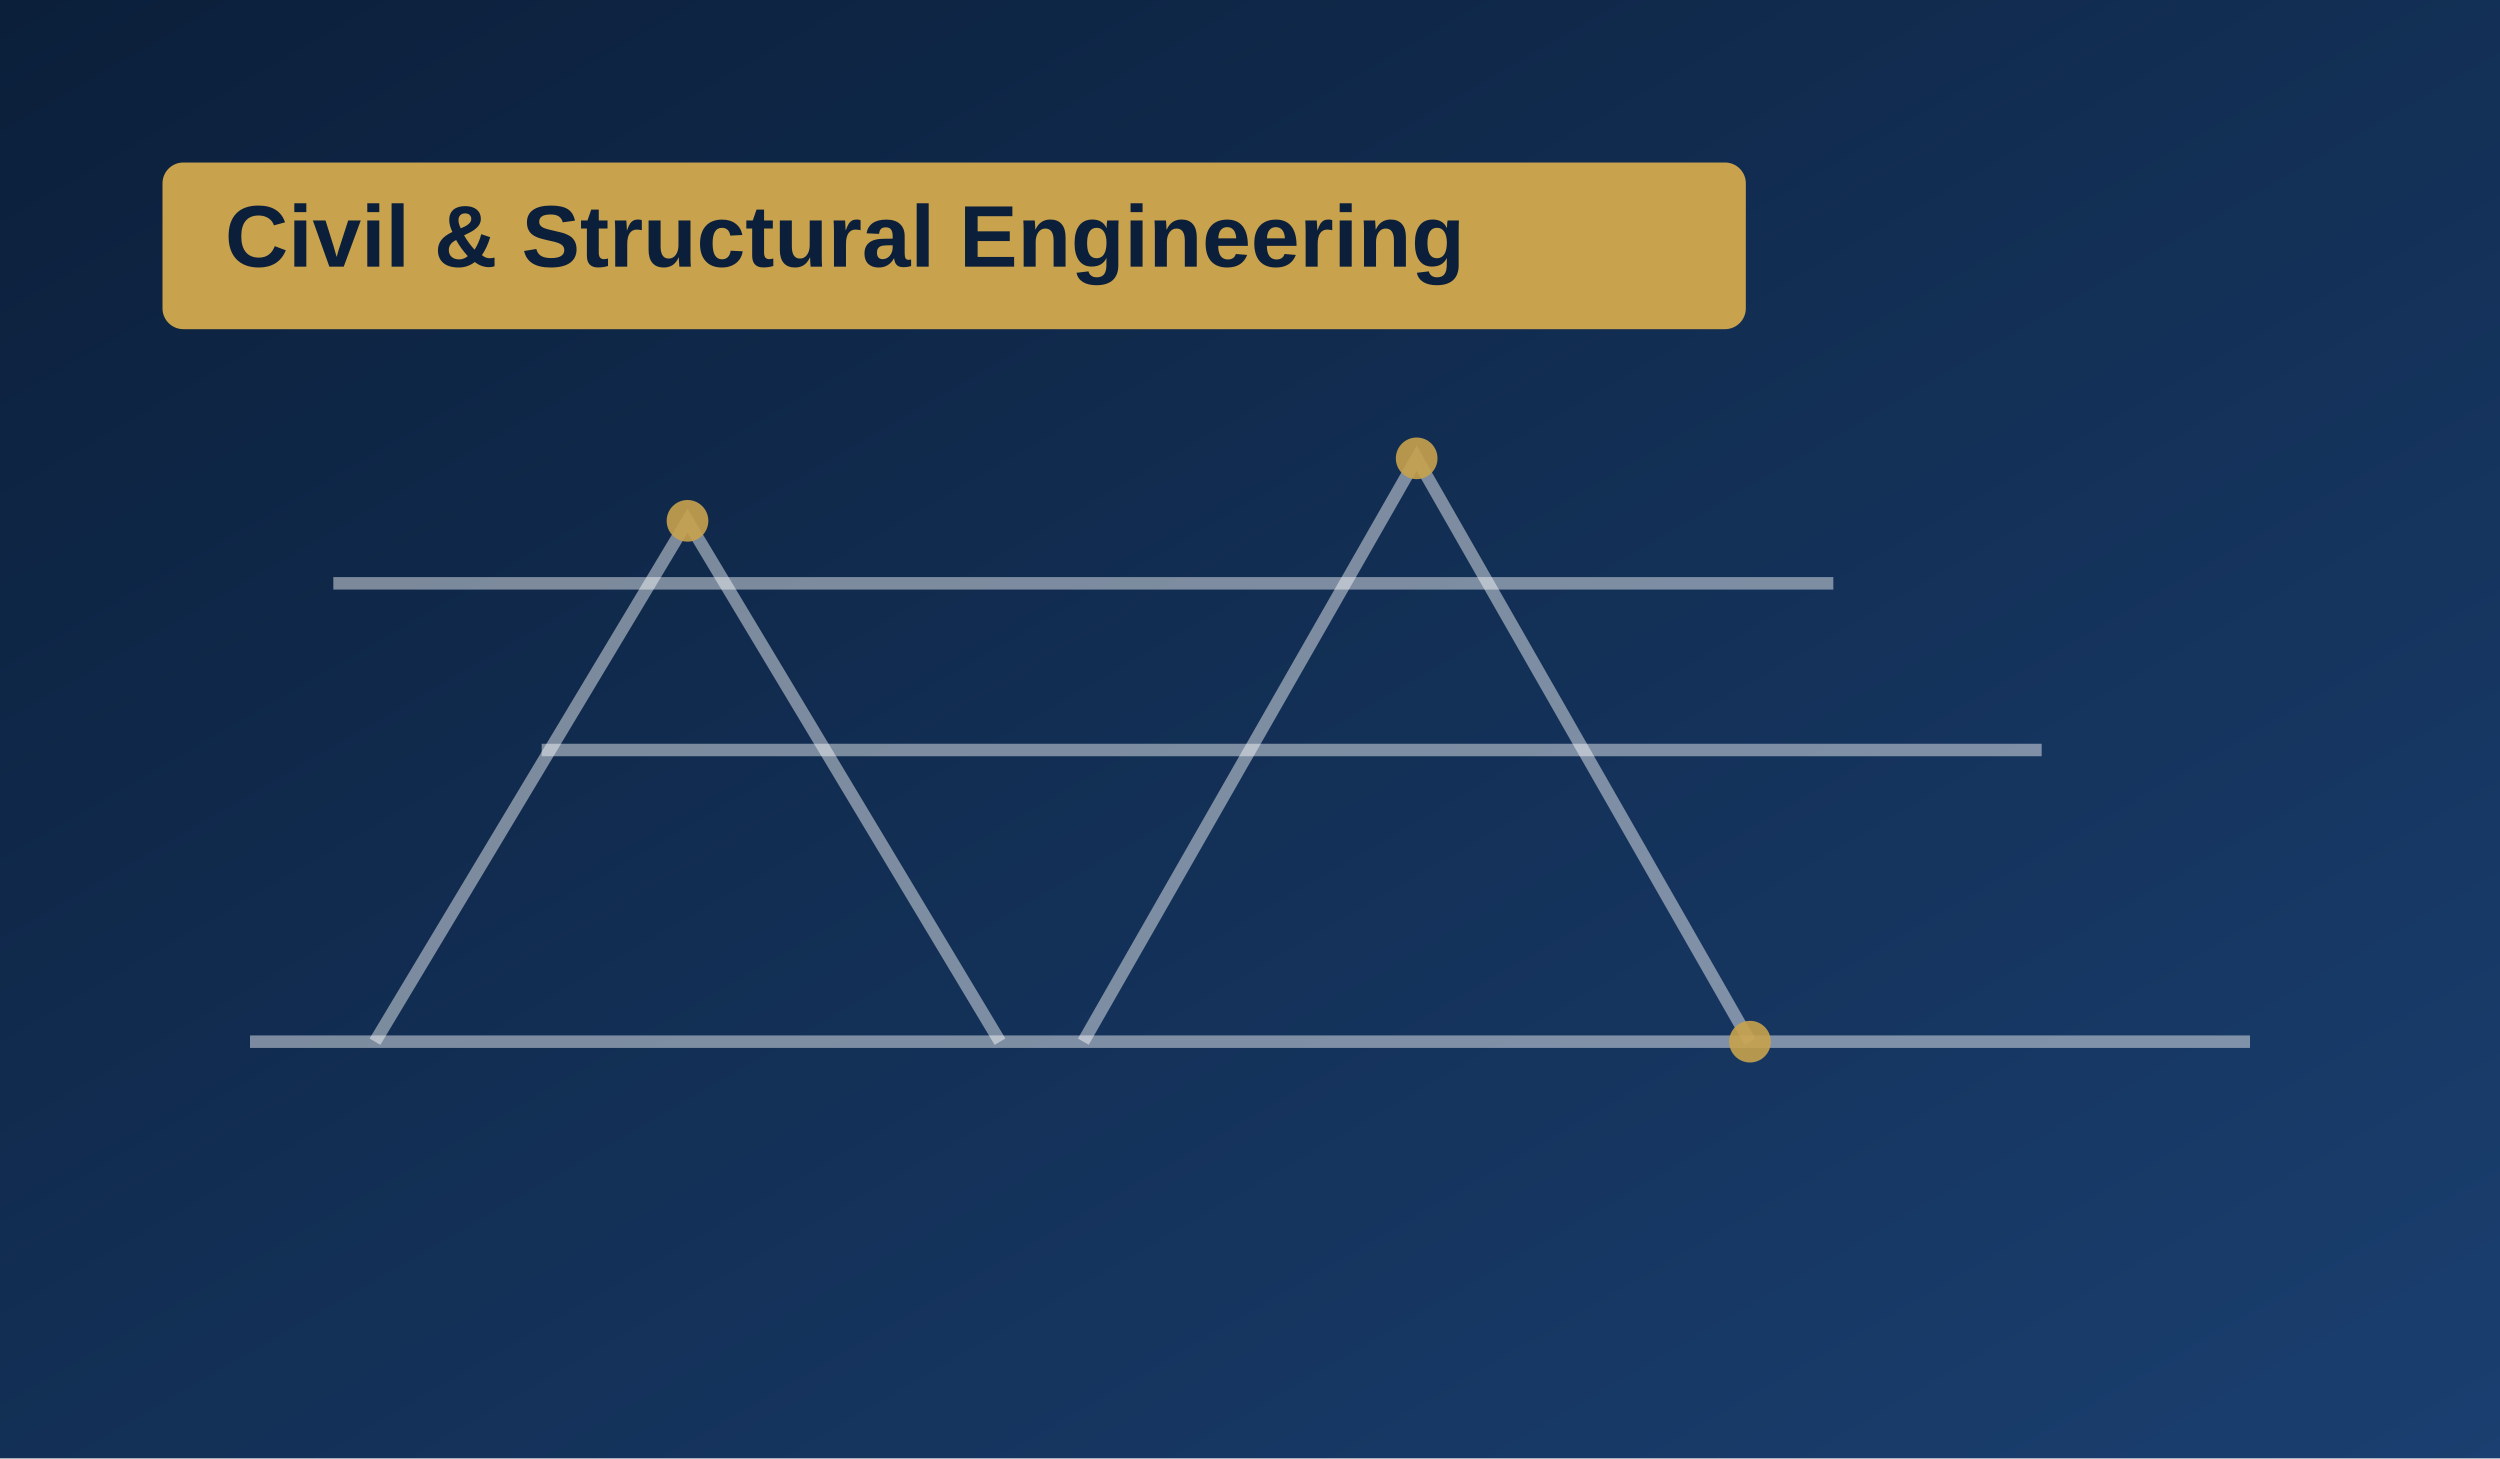
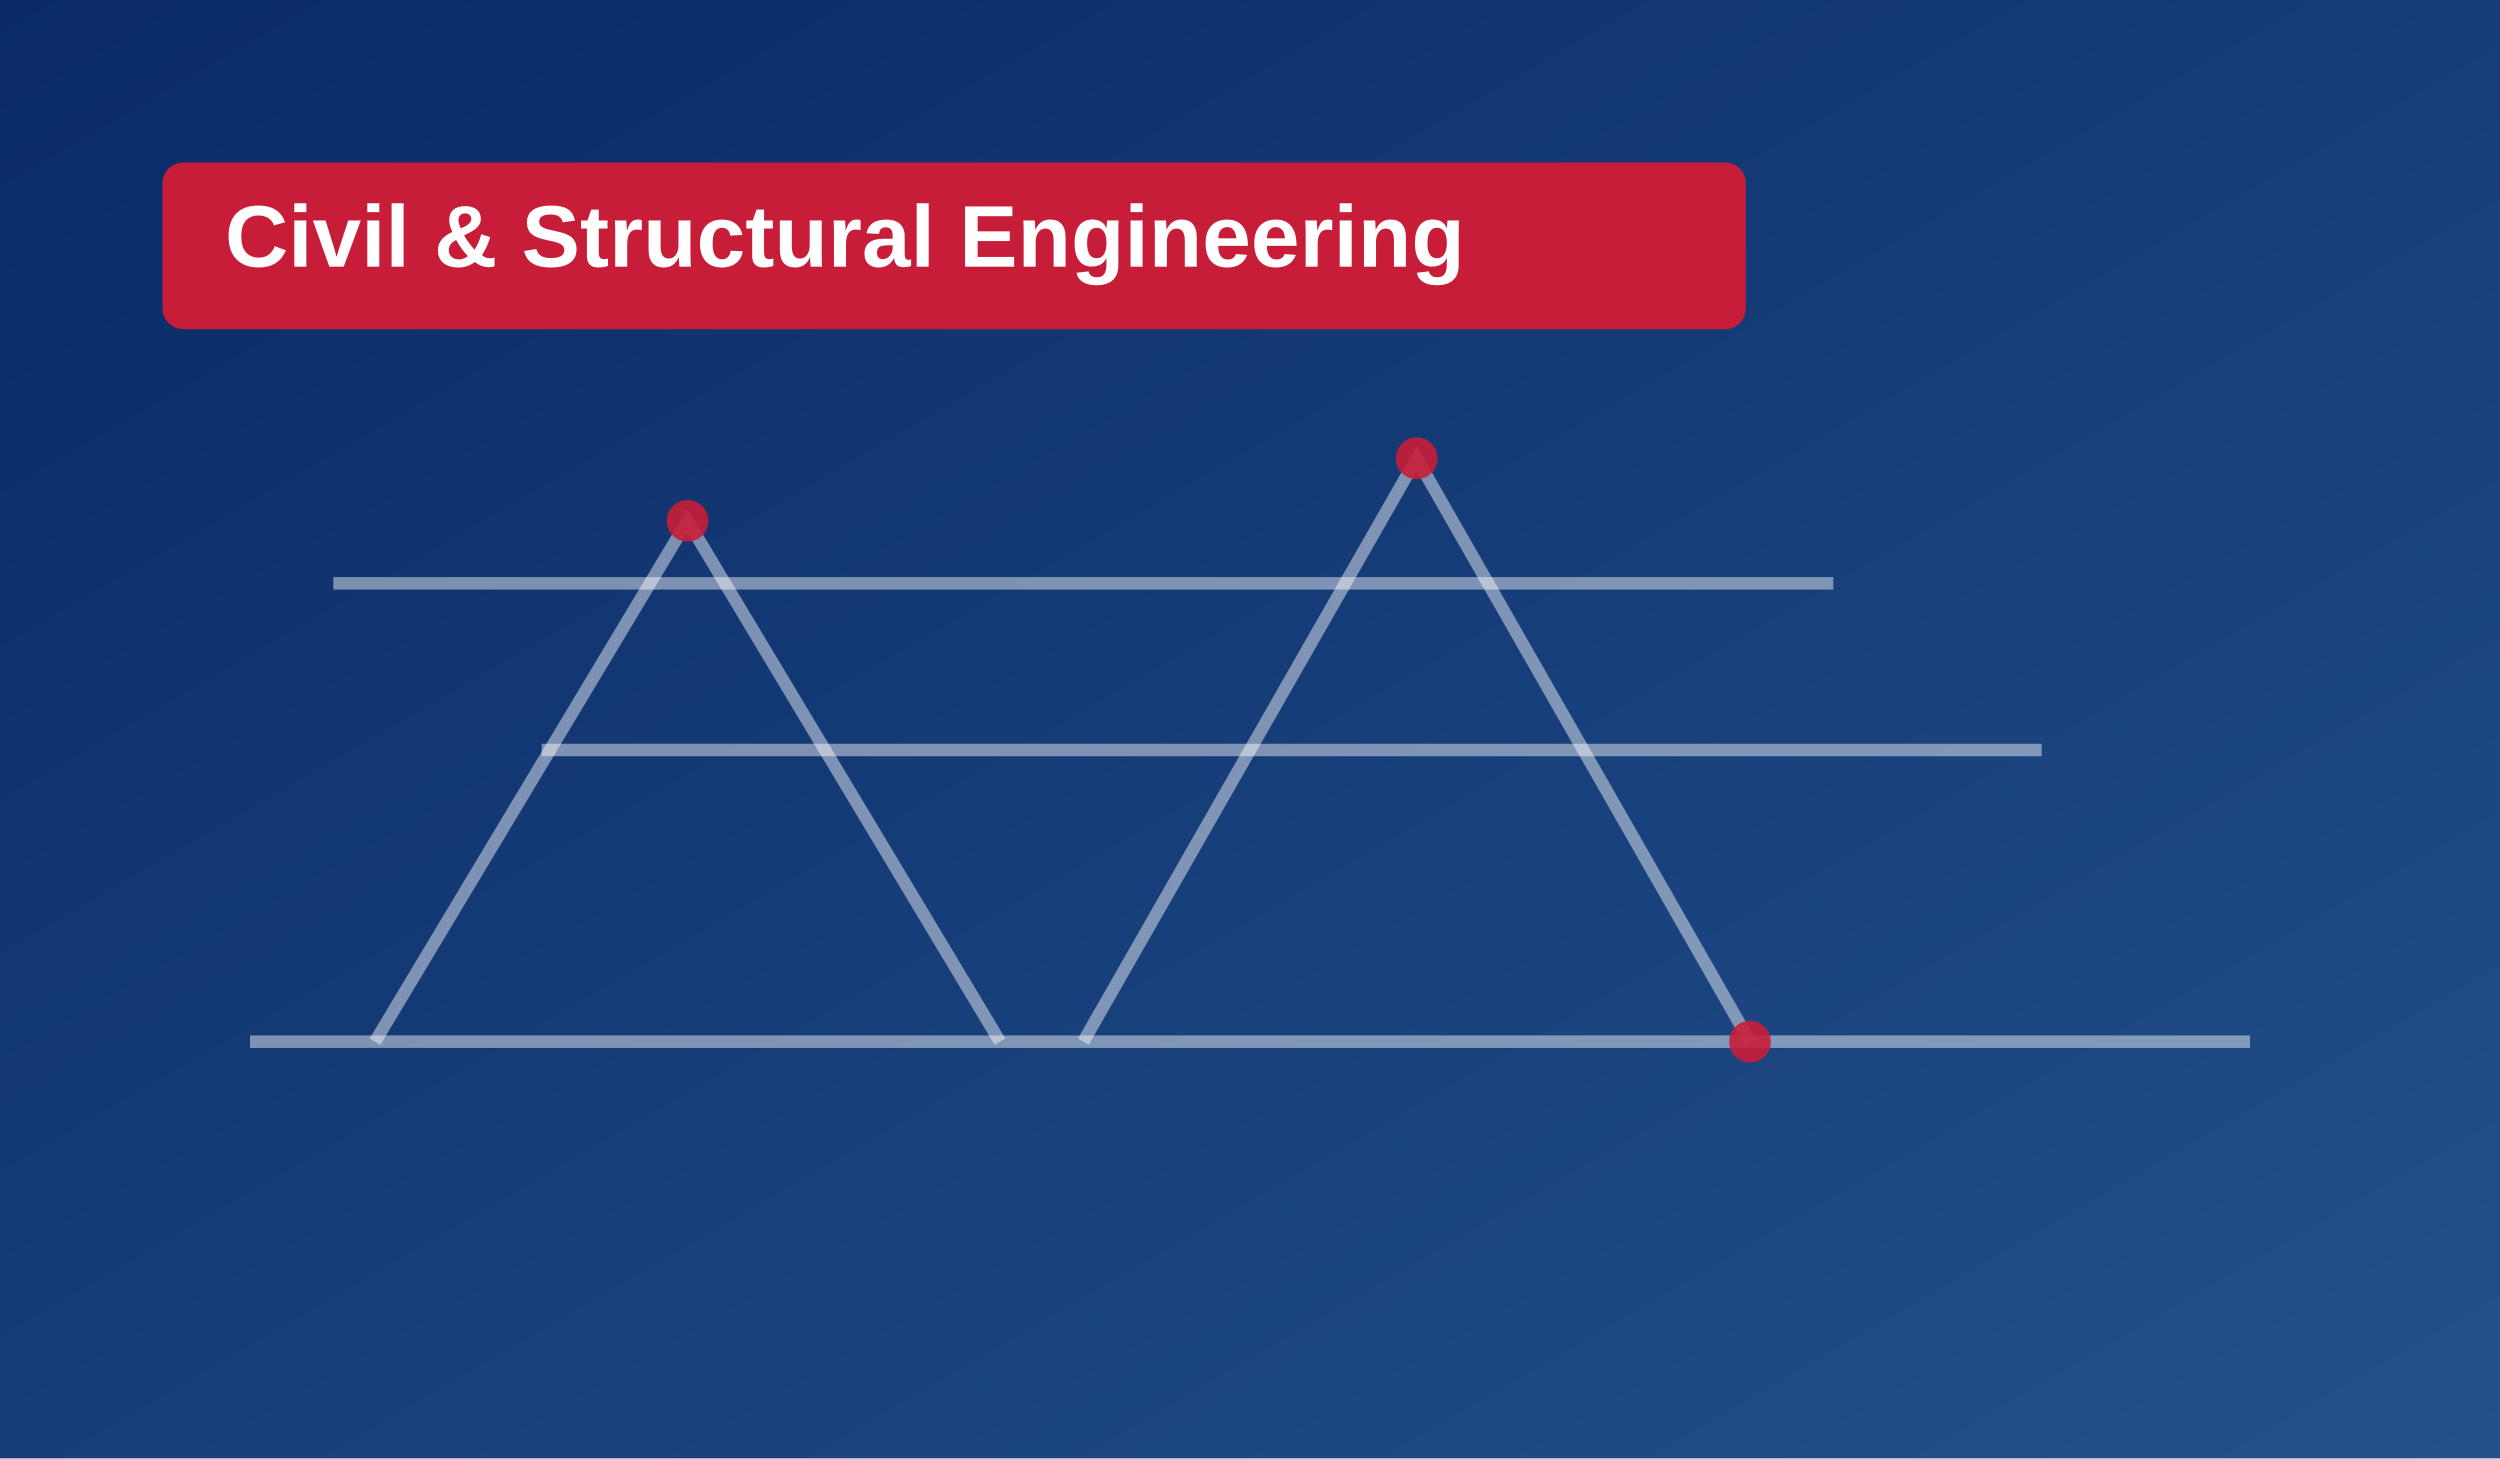
<svg xmlns="http://www.w3.org/2000/svg" width="1200" height="700" viewBox="0 0 1200 700" role="img" aria-labelledby="title desc">
  <defs>
    <linearGradient id="bg" x1="0" y1="0" x2="1" y2="1">
-       <stop offset="0%" stop-color="#0b1f3a" />
-       <stop offset="100%" stop-color="#1a3f70" />
+       <stop offset="0%" stop-color="#092a66" />
+       <stop offset="100%" stop-color="#23508b" />
    </linearGradient>
  </defs>
  <rect width="1200" height="700" fill="url(#bg)" />
  <g fill="none" stroke="#ffffff" stroke-opacity="0.45" stroke-width="6">
    <path d="M120 500H1080" />
    <path d="M180 500L330 250L480 500" />
    <path d="M520 500L680 220L840 500" />
    <path d="M160 280H880" />
    <path d="M260 360H980" />
  </g>
-   <g fill="#c8a24d" fill-opacity="0.9">
+   <g fill="#c81d38" fill-opacity="0.9">
    <circle cx="330" cy="250" r="10" />
    <circle cx="680" cy="220" r="10" />
    <circle cx="840" cy="500" r="10" />
  </g>
-   <rect x="78" y="78" width="760" height="80" rx="10" fill="#c8a24d" />
-   <text x="108" y="128" fill="#0b1f3a" font-size="42" font-family="Arial, sans-serif" font-weight="700">Civil &amp; Structural Engineering</text>
+   <rect x="78" y="78" width="760" height="80" rx="10" fill="#c81d38" />
+   <text x="108" y="128" fill="#ffffff" font-size="42" font-family="Arial, sans-serif" font-weight="700">Civil &amp; Structural Engineering</text>
</svg>
